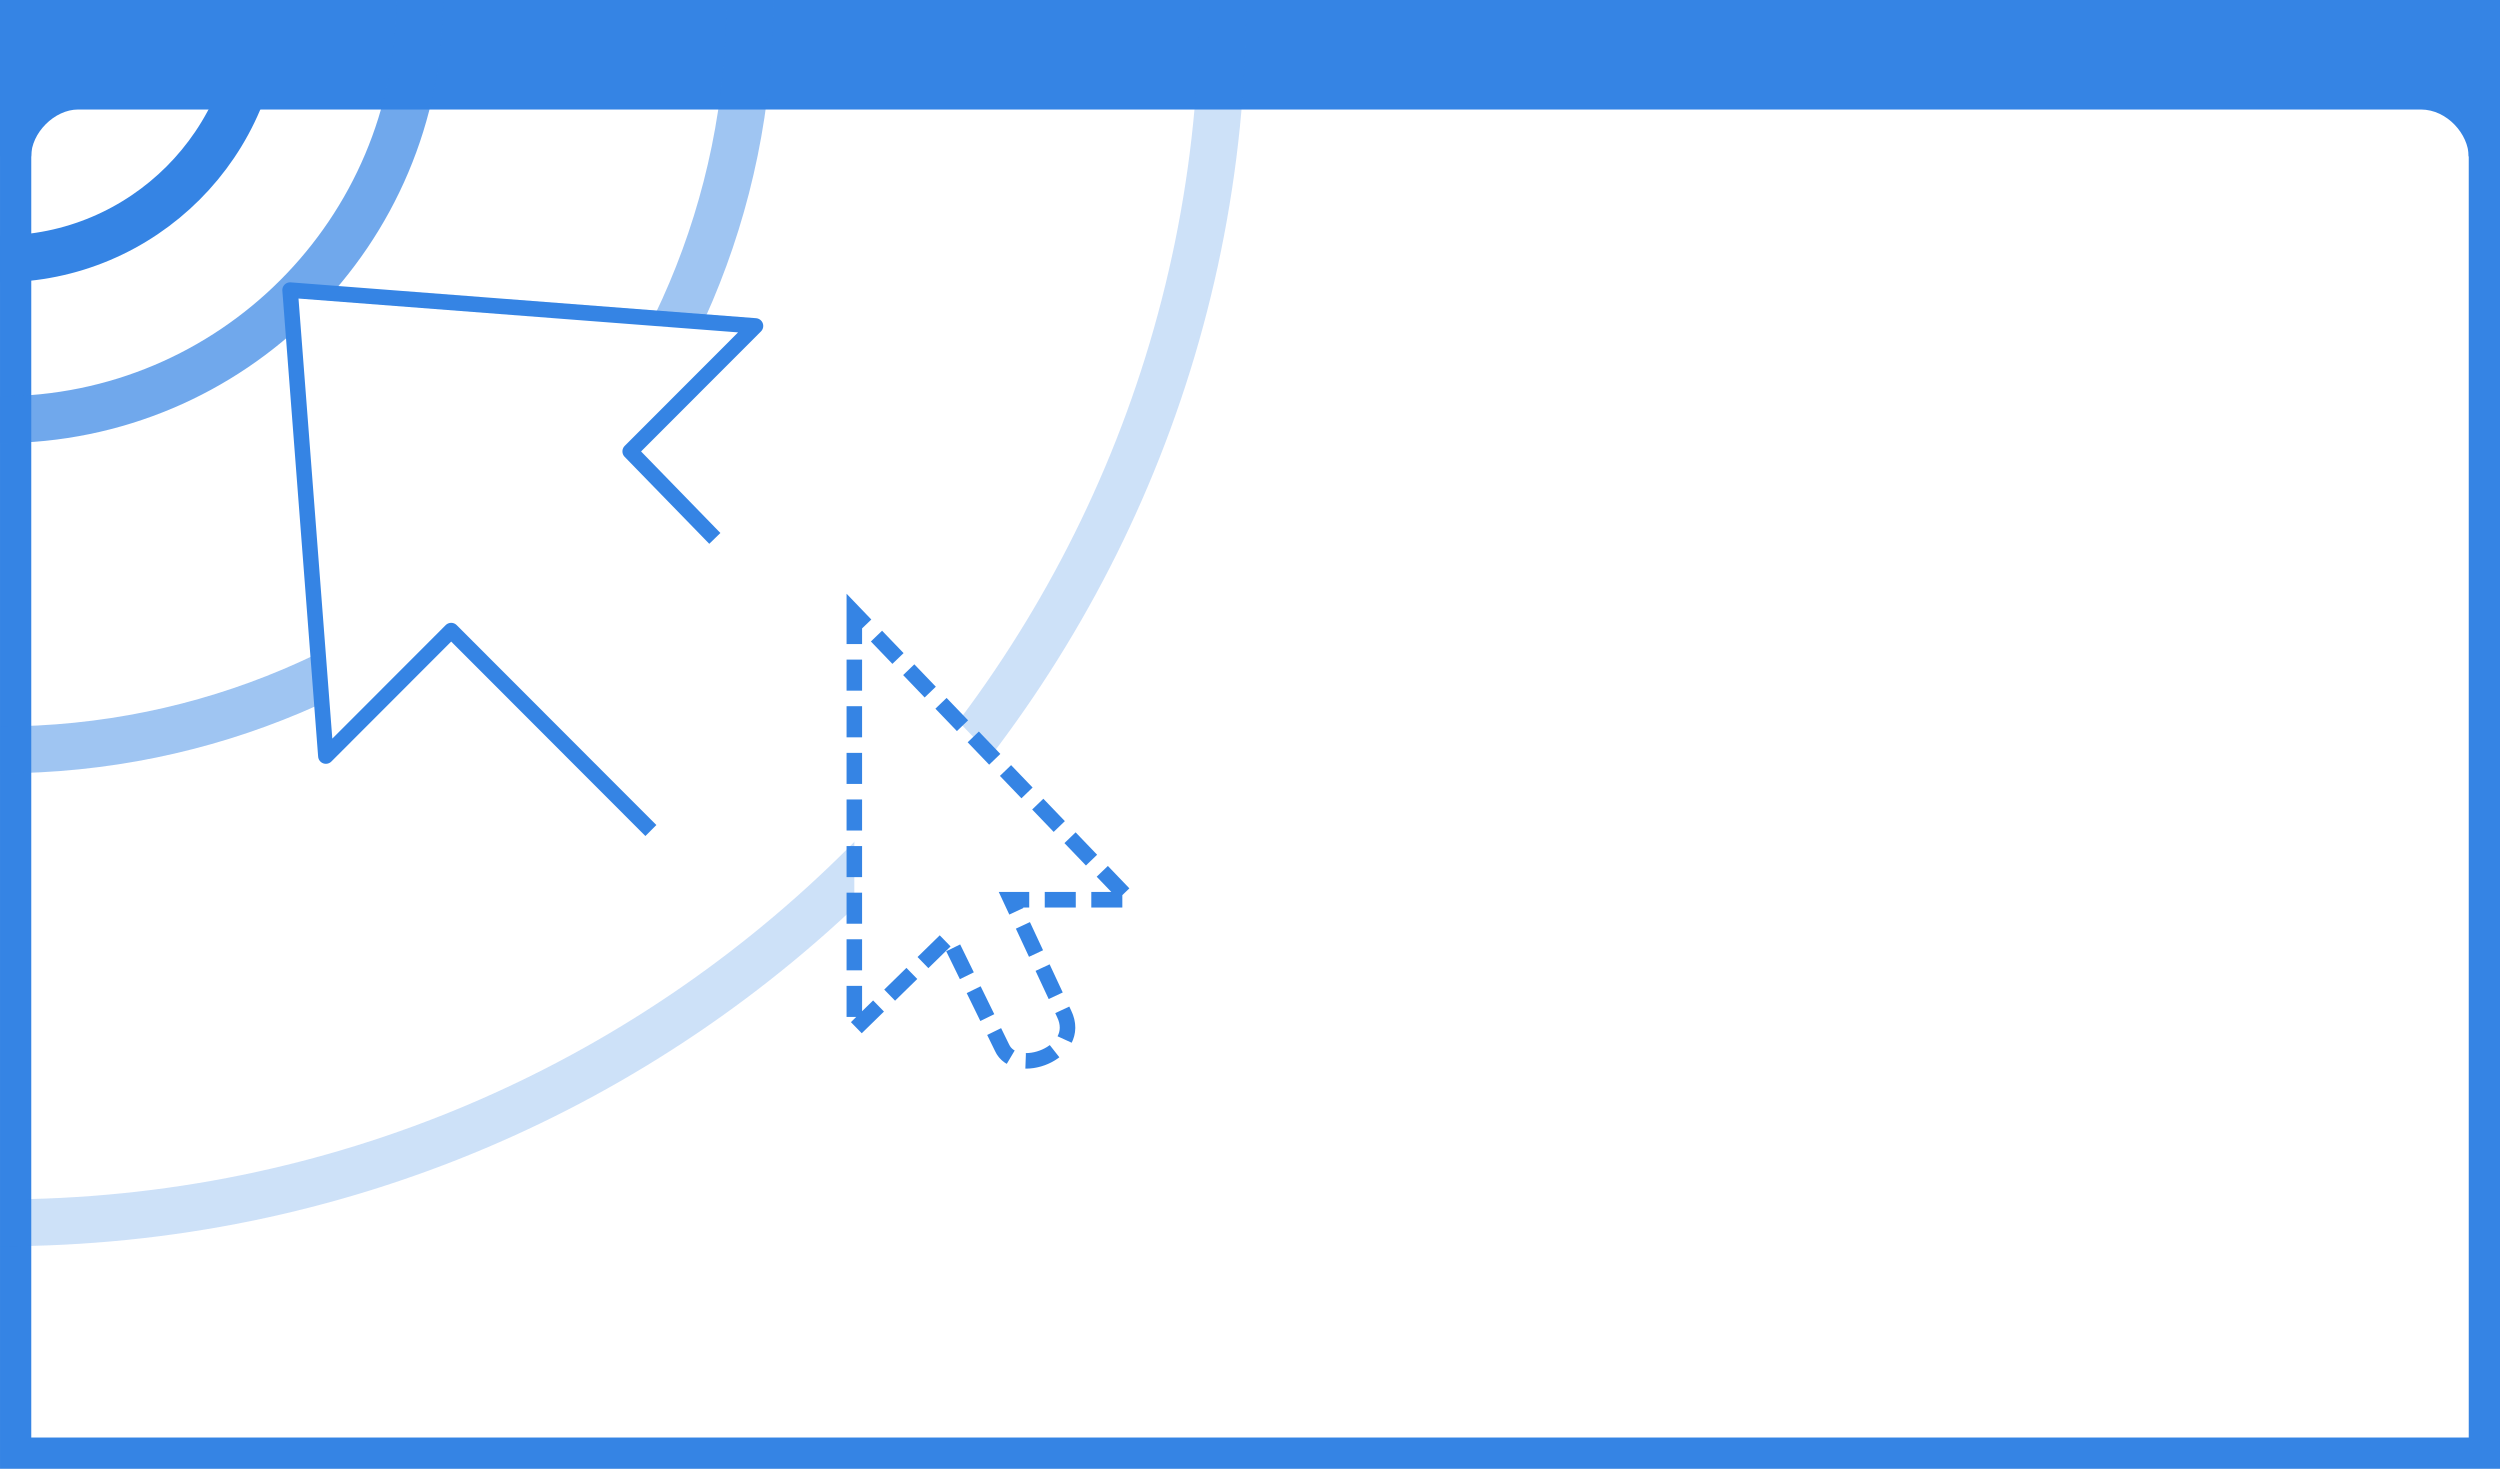
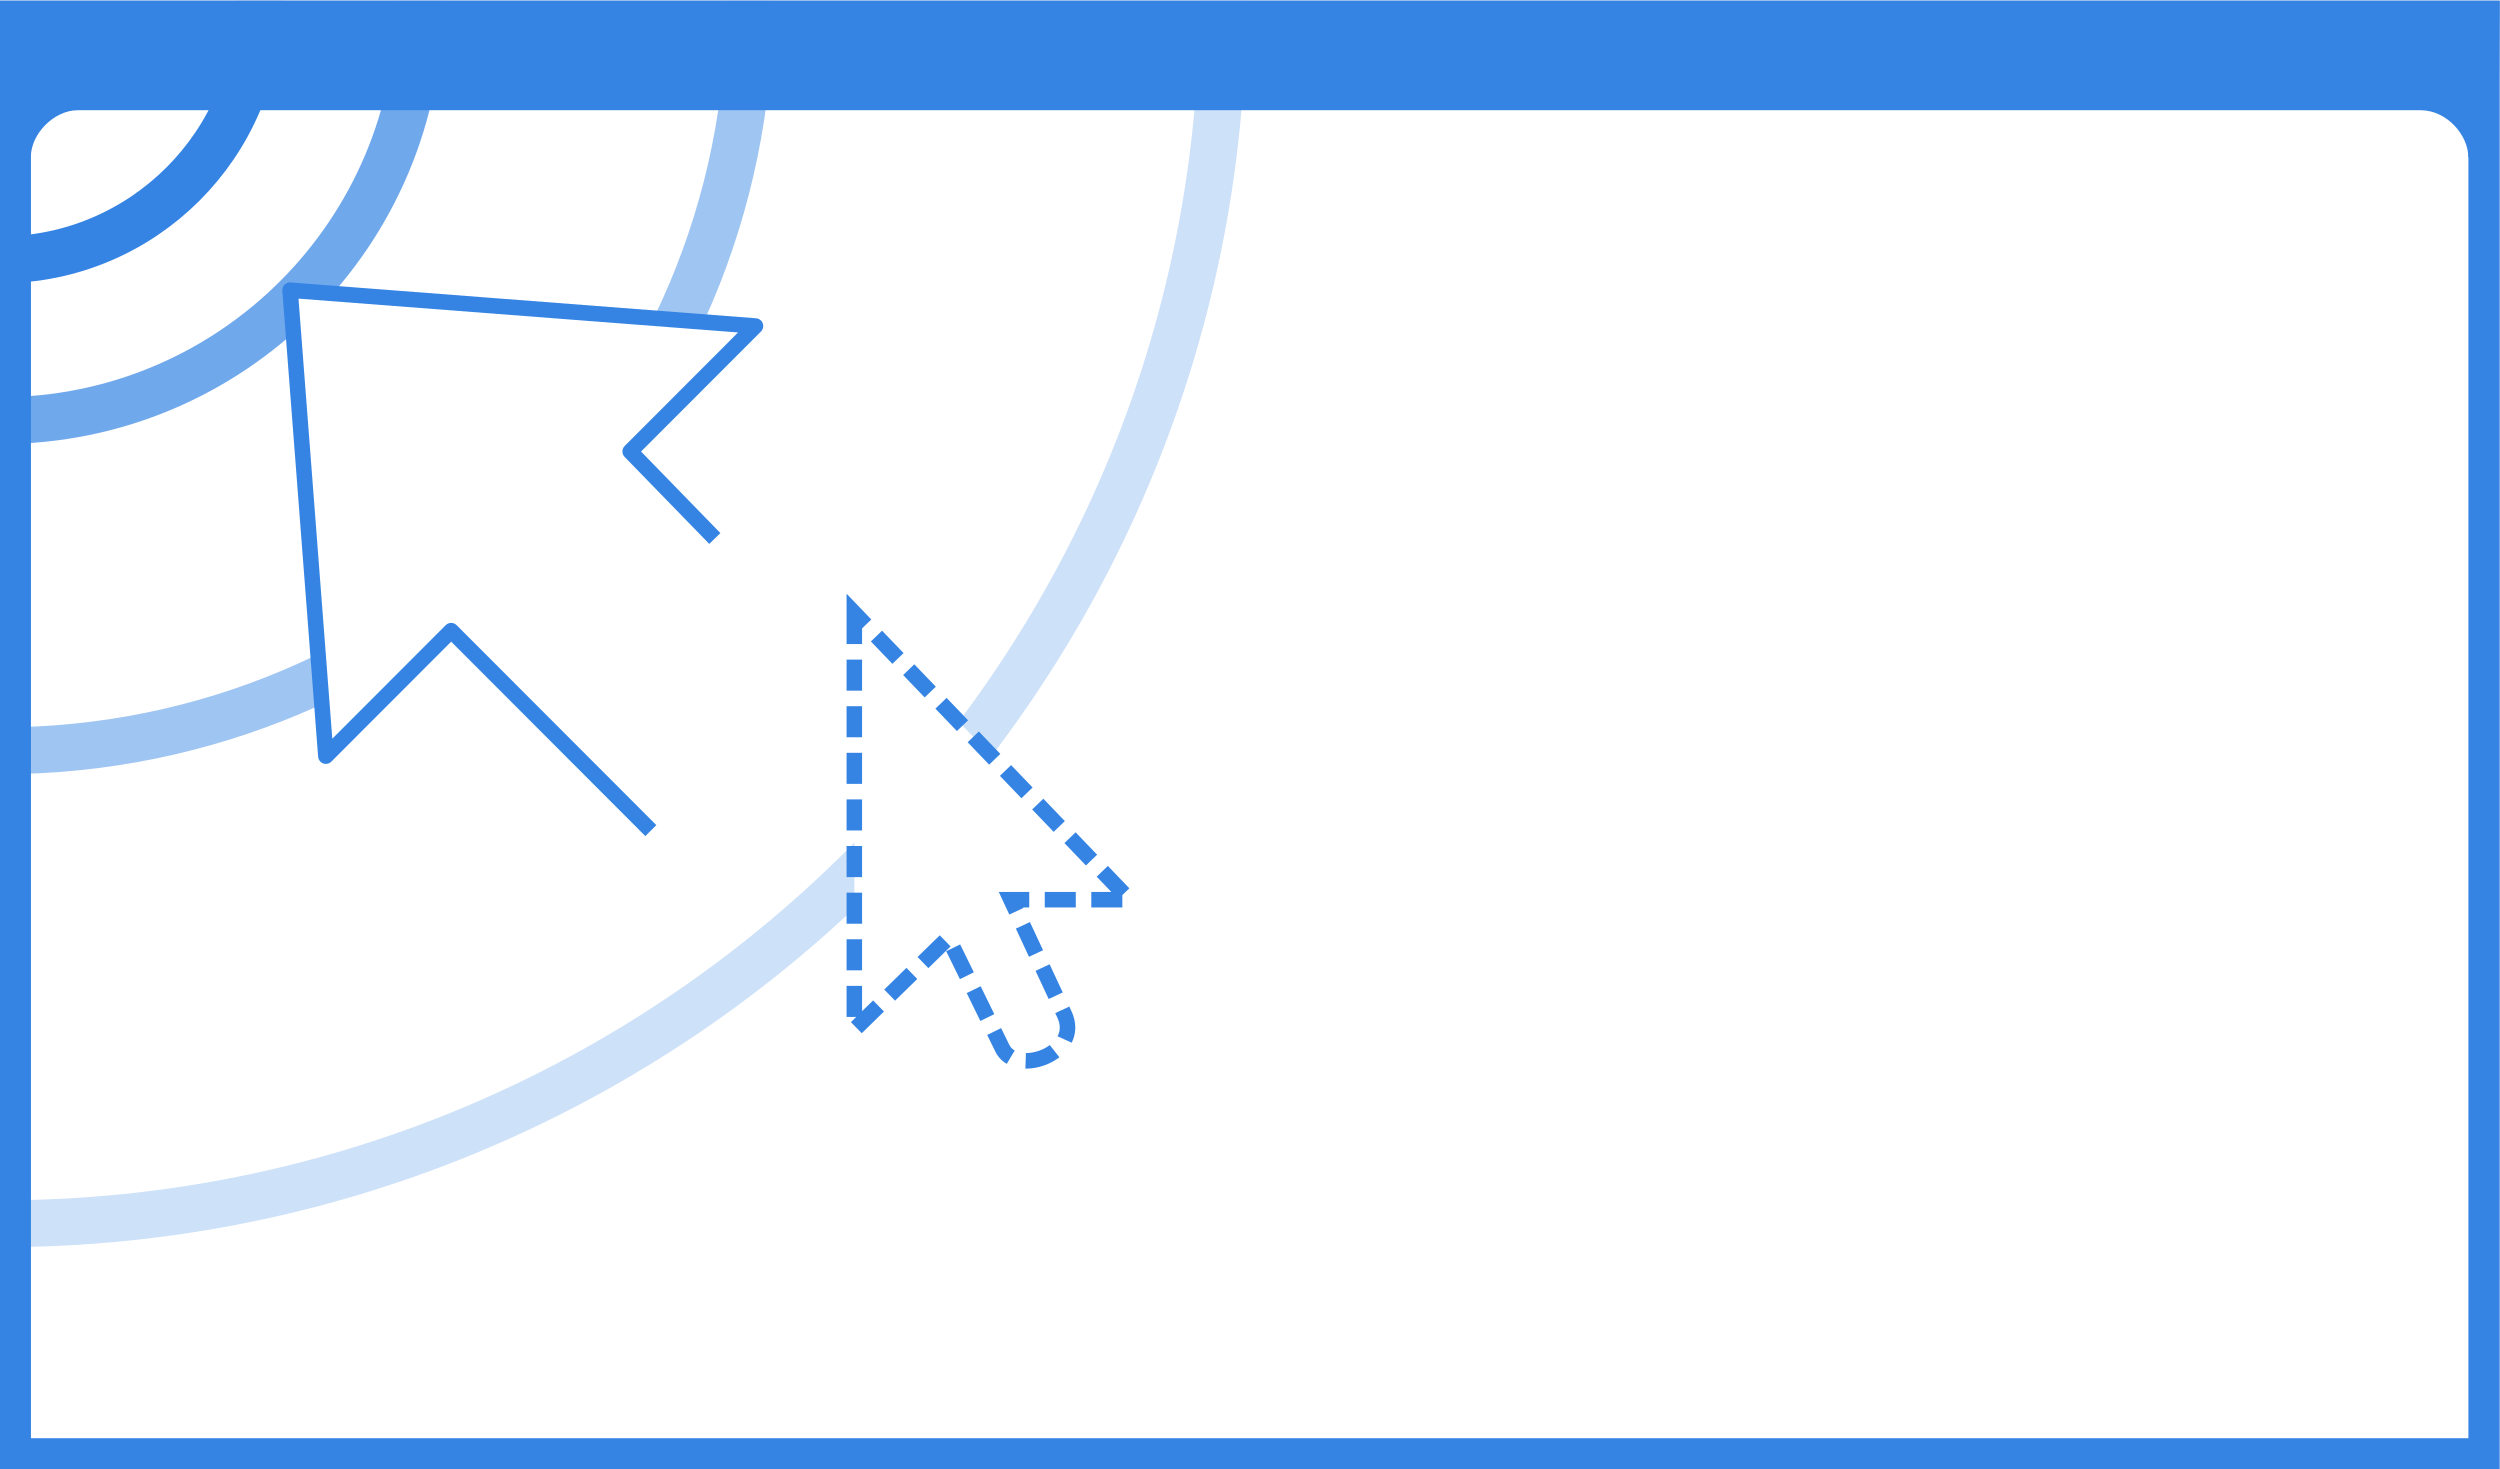
- <svg xmlns="http://www.w3.org/2000/svg" width="160" height="94" viewBox="0 0 42.333 24.871" version="1.1" id="svg1555">
-   <defs id="defs1552">
-     <clipPath id="clipPath9252" clipPathUnits="userSpaceOnUse">
-       <rect y="-4731.007" x="316" height="95" width="162" id="rect9254" style="opacity:1;vector-effect:none;fill:#3584e4;fill-opacity:1;stroke:none;stroke-width:1;stroke-linecap:butt;stroke-linejoin:miter;stroke-miterlimit:4;stroke-dasharray:none;stroke-dashoffset:0;stroke-opacity:1;marker:none;marker-start:none;marker-mid:none;marker-end:none;paint-order:normal" />
+ <svg xmlns="http://www.w3.org/2000/svg" width="160" height="94" viewBox="0 0 42.333 24.871">
+   <defs>
+     <clipPath id="a" clipPathUnits="userSpaceOnUse">
+       <path style="opacity:1;vector-effect:none;fill:#3584e4;fill-opacity:1;stroke:none;stroke-width:1;stroke-linecap:butt;stroke-linejoin:miter;stroke-miterlimit:4;stroke-dasharray:none;stroke-dashoffset:0;stroke-opacity:1;marker:none;marker-start:none;marker-mid:none;marker-end:none;paint-order:normal" d="M316-4731.007h162v95H316z" />
    </clipPath>
  </defs>
-   <g id="layer1">
-     <g transform="matrix(0.2645833,0,0,0.2645833,-396.8766,960.969)" id="g1185" style="display:inline">
-       <rect style="opacity:1;vector-effect:none;fill:#ffffff;fill-opacity:1;stroke:#3584e4;stroke-width:2;stroke-linecap:butt;stroke-linejoin:miter;stroke-miterlimit:4;stroke-dasharray:none;stroke-dashoffset:0;stroke-opacity:1;marker:none" id="rect1173" width="158" height="92" x="1501.006" y="-3631.007" />
-       <path id="rect1179" d="m 1500.006,-3632.008 v 1 9.008 H 1502 c 0,-1.503 1.496,-3 2.998,-3 h 149.951 c 1.68,0 3.051,1.603 3.051,3 l 1.926,-0.01 0.08,-9.999 z" style="color:#000000;font-style:normal;font-variant:normal;font-weight:normal;font-stretch:normal;font-size:medium;line-height:normal;font-family:sans-serif;font-variant-ligatures:normal;font-variant-position:normal;font-variant-caps:normal;font-variant-numeric:normal;font-variant-alternates:normal;font-feature-settings:normal;text-indent:0;text-align:start;text-decoration:none;text-decoration-line:none;text-decoration-style:solid;text-decoration-color:#000000;letter-spacing:normal;word-spacing:normal;text-transform:none;writing-mode:lr-tb;direction:ltr;text-orientation:mixed;dominant-baseline:auto;baseline-shift:baseline;text-anchor:start;white-space:normal;shape-padding:0;clip-rule:nonzero;display:inline;overflow:visible;visibility:visible;opacity:1;isolation:auto;mix-blend-mode:normal;color-interpolation:sRGB;color-interpolation-filters:linearRGB;solid-color:#000000;solid-opacity:1;vector-effect:none;fill:#3584e4;fill-opacity:1;fill-rule:nonzero;stroke:none;stroke-width:2;stroke-linecap:butt;stroke-linejoin:miter;stroke-miterlimit:4;stroke-dasharray:none;stroke-dashoffset:0;stroke-opacity:1;marker:none;color-rendering:auto;image-rendering:auto;shape-rendering:auto;text-rendering:auto;enable-background:accumulate" />
-     </g>
-     <g clip-path="url(#clipPath9252)" transform="matrix(0.2645833,0,0,0.2645833,-83.60823,1251.746)" id="g9250" style="display:inline">
-       <circle style="opacity:0.249;vector-effect:none;fill:none;fill-opacity:1;stroke:#3584e4;stroke-width:3;stroke-linecap:butt;stroke-linejoin:miter;stroke-miterlimit:4;stroke-dasharray:none;stroke-dashoffset:0;stroke-opacity:1;marker:none;marker-start:none;marker-mid:none;marker-end:none;paint-order:normal" id="path9238" cx="316" cy="-4731.007" r="78.261" />
-       <circle r="47.992" cy="-4731.007" cx="316" id="circle9240" style="opacity:0.474;vector-effect:none;fill:none;fill-opacity:1;stroke:#3584e4;stroke-width:3;stroke-linecap:butt;stroke-linejoin:miter;stroke-miterlimit:4;stroke-dasharray:none;stroke-dashoffset:0;stroke-opacity:1;marker:none;marker-start:none;marker-mid:none;marker-end:none;paint-order:normal" />
-       <circle style="opacity:0.705;vector-effect:none;fill:none;fill-opacity:1;stroke:#3584e4;stroke-width:3;stroke-linecap:butt;stroke-linejoin:miter;stroke-miterlimit:4;stroke-dasharray:none;stroke-dashoffset:0;stroke-opacity:1;marker:none;marker-start:none;marker-mid:none;marker-end:none;paint-order:normal" id="circle9242" cx="316" cy="-4731.007" r="26.859" />
-       <circle r="16.568" cy="-4731.007" cx="316" id="circle9244" style="opacity:1;vector-effect:none;fill:none;fill-opacity:1;stroke:#3584e4;stroke-width:3;stroke-linecap:butt;stroke-linejoin:miter;stroke-miterlimit:4;stroke-dasharray:none;stroke-dashoffset:0;stroke-opacity:1;marker:none;marker-start:none;marker-mid:none;marker-end:none;paint-order:normal" />
-     </g>
-     <g id="g3562" transform="matrix(0.4286616,0,0,0.4291564,-106.1348,-107.6004)" style="display:inline">
-       <path style="color:#000000;display:inline;overflow:visible;visibility:visible;fill:#ffffff;stroke:#3584e4;stroke-width:0.613;stroke-linecap:square;stroke-linejoin:round;stroke-miterlimit:4;stroke-dashoffset:0.95;stroke-opacity:1;marker:none;enable-background:accumulate" d="m 275.619,271.75 -3.13,-3.214 4.95,-4.95 -18.385,-1.414 1.414,18.385 4.95,-4.95 7.672,7.672" id="path3548" />
-       <g style="display:inline" id="g3554" transform="translate(251.6524,268.2795)">
-         <path style="color:#000000;display:block;overflow:visible;visibility:visible;fill:#ffffff;fill-opacity:1;fill-rule:nonzero;stroke:#3584e4;stroke-width:0.613;stroke-linecap:butt;stroke-linejoin:miter;stroke-miterlimit:10;stroke-dasharray:1.226, 0.613;stroke-dashoffset:0;stroke-opacity:1;marker:none;enable-background:accumulate" d="M 29.691,6.634 V 23.074 l 3.712,-3.624 2.121,4.331 c 0.52,1.171 3.221,0.23 2.453,-1.337 l -2.099,-4.497 h 4.685 z" id="path3552" />
-       </g>
-       <g style="display:inline" id="g3560" transform="translate(281.6524,298.2795)" />
+   <g style="display:inline">
+     <path style="opacity:1;vector-effect:none;fill:#fff;fill-opacity:1;stroke:#3584e4;stroke-width:2;stroke-linecap:butt;stroke-linejoin:miter;stroke-miterlimit:4;stroke-dasharray:none;stroke-dashoffset:0;stroke-opacity:1;marker:none" d="M1501.006-3631.007h158v92h-158z" transform="matrix(.26458 0 0 .26458 -396.877 960.969)" />
+     <path d="M1500.006-3632.008V-3622H1502c0-1.503 1.496-3 2.998-3h149.951c1.68 0 3.051 1.603 3.051 3l1.926-.01.08-9.999z" style="color:#000;font-style:normal;font-variant:normal;font-weight:400;font-stretch:normal;font-size:medium;line-height:normal;font-family:sans-serif;font-variant-ligatures:normal;font-variant-position:normal;font-variant-caps:normal;font-variant-numeric:normal;font-variant-alternates:normal;font-feature-settings:normal;text-indent:0;text-align:start;text-decoration:none;text-decoration-line:none;text-decoration-style:solid;text-decoration-color:#000;letter-spacing:normal;word-spacing:normal;text-transform:none;writing-mode:lr-tb;direction:ltr;text-orientation:mixed;dominant-baseline:auto;baseline-shift:baseline;text-anchor:start;white-space:normal;shape-padding:0;clip-rule:nonzero;display:inline;overflow:visible;visibility:visible;opacity:1;isolation:auto;mix-blend-mode:normal;color-interpolation:sRGB;color-interpolation-filters:linearRGB;solid-color:#000;solid-opacity:1;vector-effect:none;fill:#3584e4;fill-opacity:1;fill-rule:nonzero;stroke:none;stroke-width:2;stroke-linecap:butt;stroke-linejoin:miter;stroke-miterlimit:4;stroke-dasharray:none;stroke-dashoffset:0;stroke-opacity:1;marker:none;color-rendering:auto;image-rendering:auto;shape-rendering:auto;text-rendering:auto;enable-background:accumulate" transform="matrix(.26458 0 0 .26458 -396.877 960.969)" />
+   </g>
+   <g clip-path="url(#a)" transform="matrix(.26458 0 0 .26458 -83.608 1251.746)" style="display:inline">
+     <circle style="opacity:.249;vector-effect:none;fill:none;fill-opacity:1;stroke:#3584e4;stroke-width:3;stroke-linecap:butt;stroke-linejoin:miter;stroke-miterlimit:4;stroke-dasharray:none;stroke-dashoffset:0;stroke-opacity:1;marker:none;marker-start:none;marker-mid:none;marker-end:none;paint-order:normal" cx="316" cy="-4731.007" r="78.261" />
+     <circle r="47.992" cy="-4731.007" cx="316" style="opacity:.474;vector-effect:none;fill:none;fill-opacity:1;stroke:#3584e4;stroke-width:3;stroke-linecap:butt;stroke-linejoin:miter;stroke-miterlimit:4;stroke-dasharray:none;stroke-dashoffset:0;stroke-opacity:1;marker:none;marker-start:none;marker-mid:none;marker-end:none;paint-order:normal" />
+     <circle style="opacity:.705;vector-effect:none;fill:none;fill-opacity:1;stroke:#3584e4;stroke-width:3;stroke-linecap:butt;stroke-linejoin:miter;stroke-miterlimit:4;stroke-dasharray:none;stroke-dashoffset:0;stroke-opacity:1;marker:none;marker-start:none;marker-mid:none;marker-end:none;paint-order:normal" cx="316" cy="-4731.007" r="26.859" />
+     <circle r="16.568" cy="-4731.007" cx="316" style="opacity:1;vector-effect:none;fill:none;fill-opacity:1;stroke:#3584e4;stroke-width:3;stroke-linecap:butt;stroke-linejoin:miter;stroke-miterlimit:4;stroke-dasharray:none;stroke-dashoffset:0;stroke-opacity:1;marker:none;marker-start:none;marker-mid:none;marker-end:none;paint-order:normal" />
+   </g>
+   <g style="display:inline">
+     <path style="color:#000;display:inline;overflow:visible;visibility:visible;fill:#fff;stroke:#3584e4;stroke-width:.613;stroke-linecap:square;stroke-linejoin:round;stroke-miterlimit:4;stroke-dashoffset:.95;stroke-opacity:1;marker:none;enable-background:accumulate" d="m275.62 271.75-3.13-3.214 4.95-4.95-18.385-1.414 1.414 18.385 4.95-4.95 7.671 7.672" transform="matrix(.42866 0 0 .42916 -106.135 -107.6)" />
+     <g style="display:inline">
+       <path style="color:#000;display:block;overflow:visible;visibility:visible;fill:#fff;fill-opacity:1;fill-rule:nonzero;stroke:#3584e4;stroke-width:.613;stroke-linecap:butt;stroke-linejoin:miter;stroke-miterlimit:10;stroke-dasharray:1.226,.613;stroke-dashoffset:0;stroke-opacity:1;marker:none;enable-background:accumulate" d="M29.691 6.634v16.44l3.712-3.624 2.122 4.331c.52 1.171 3.22.23 2.452-1.337l-2.099-4.497h4.685z" transform="matrix(.42866 0 0 .42916 1.739 7.533)" />
    </g>
  </g>
</svg>
